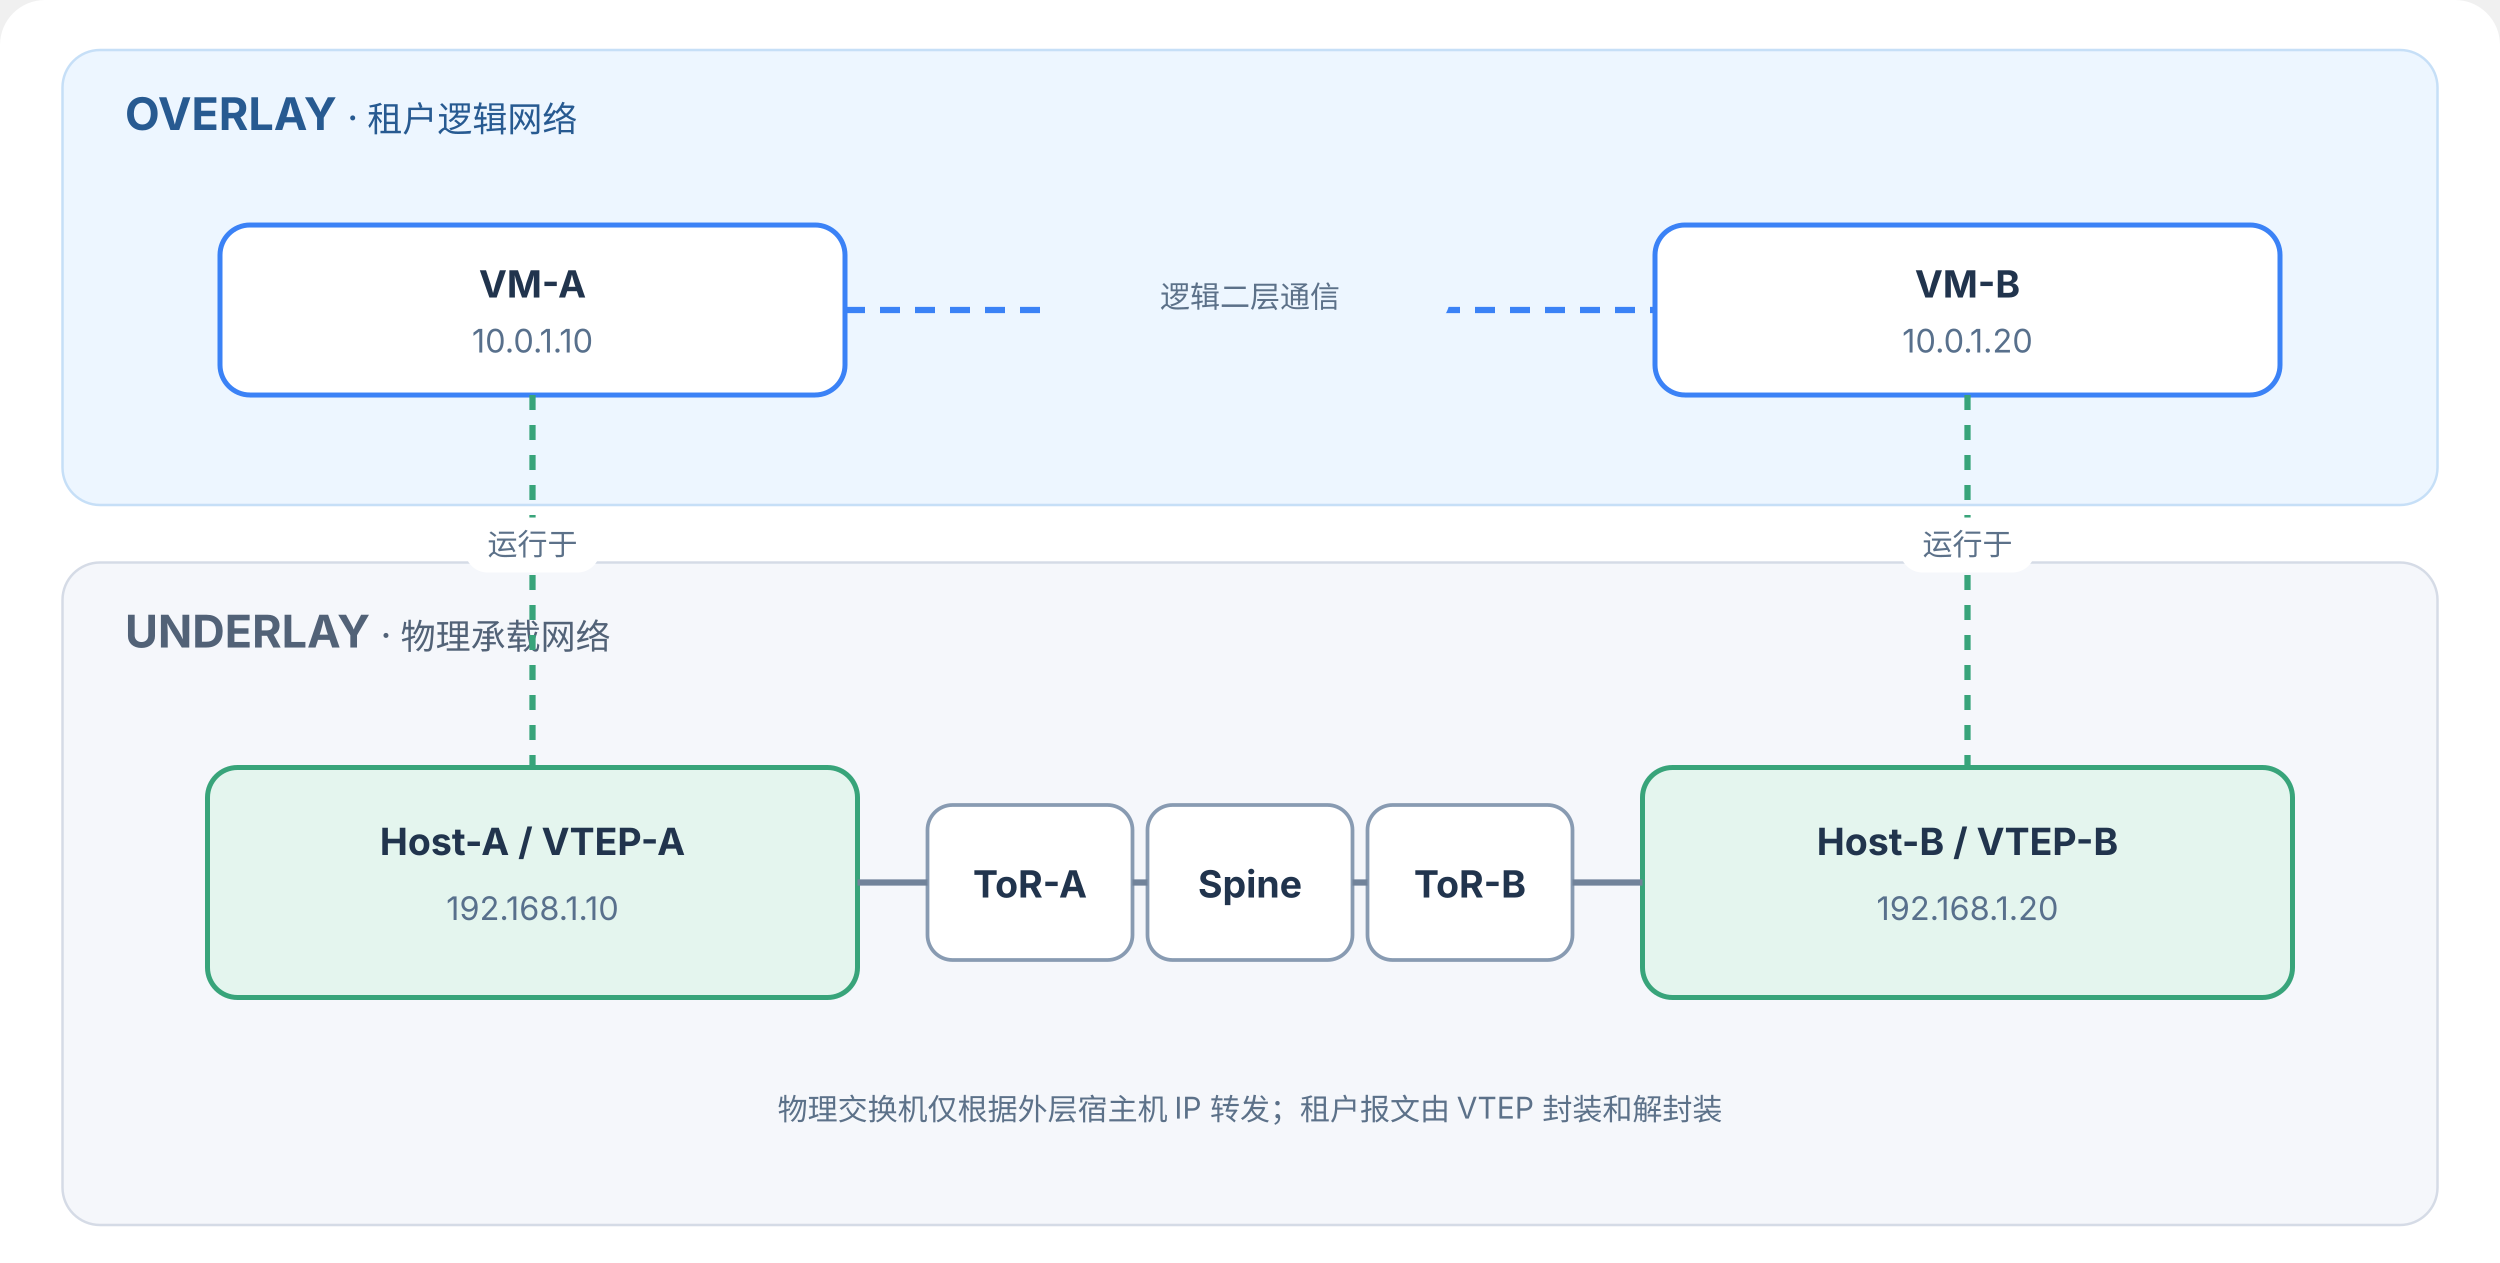
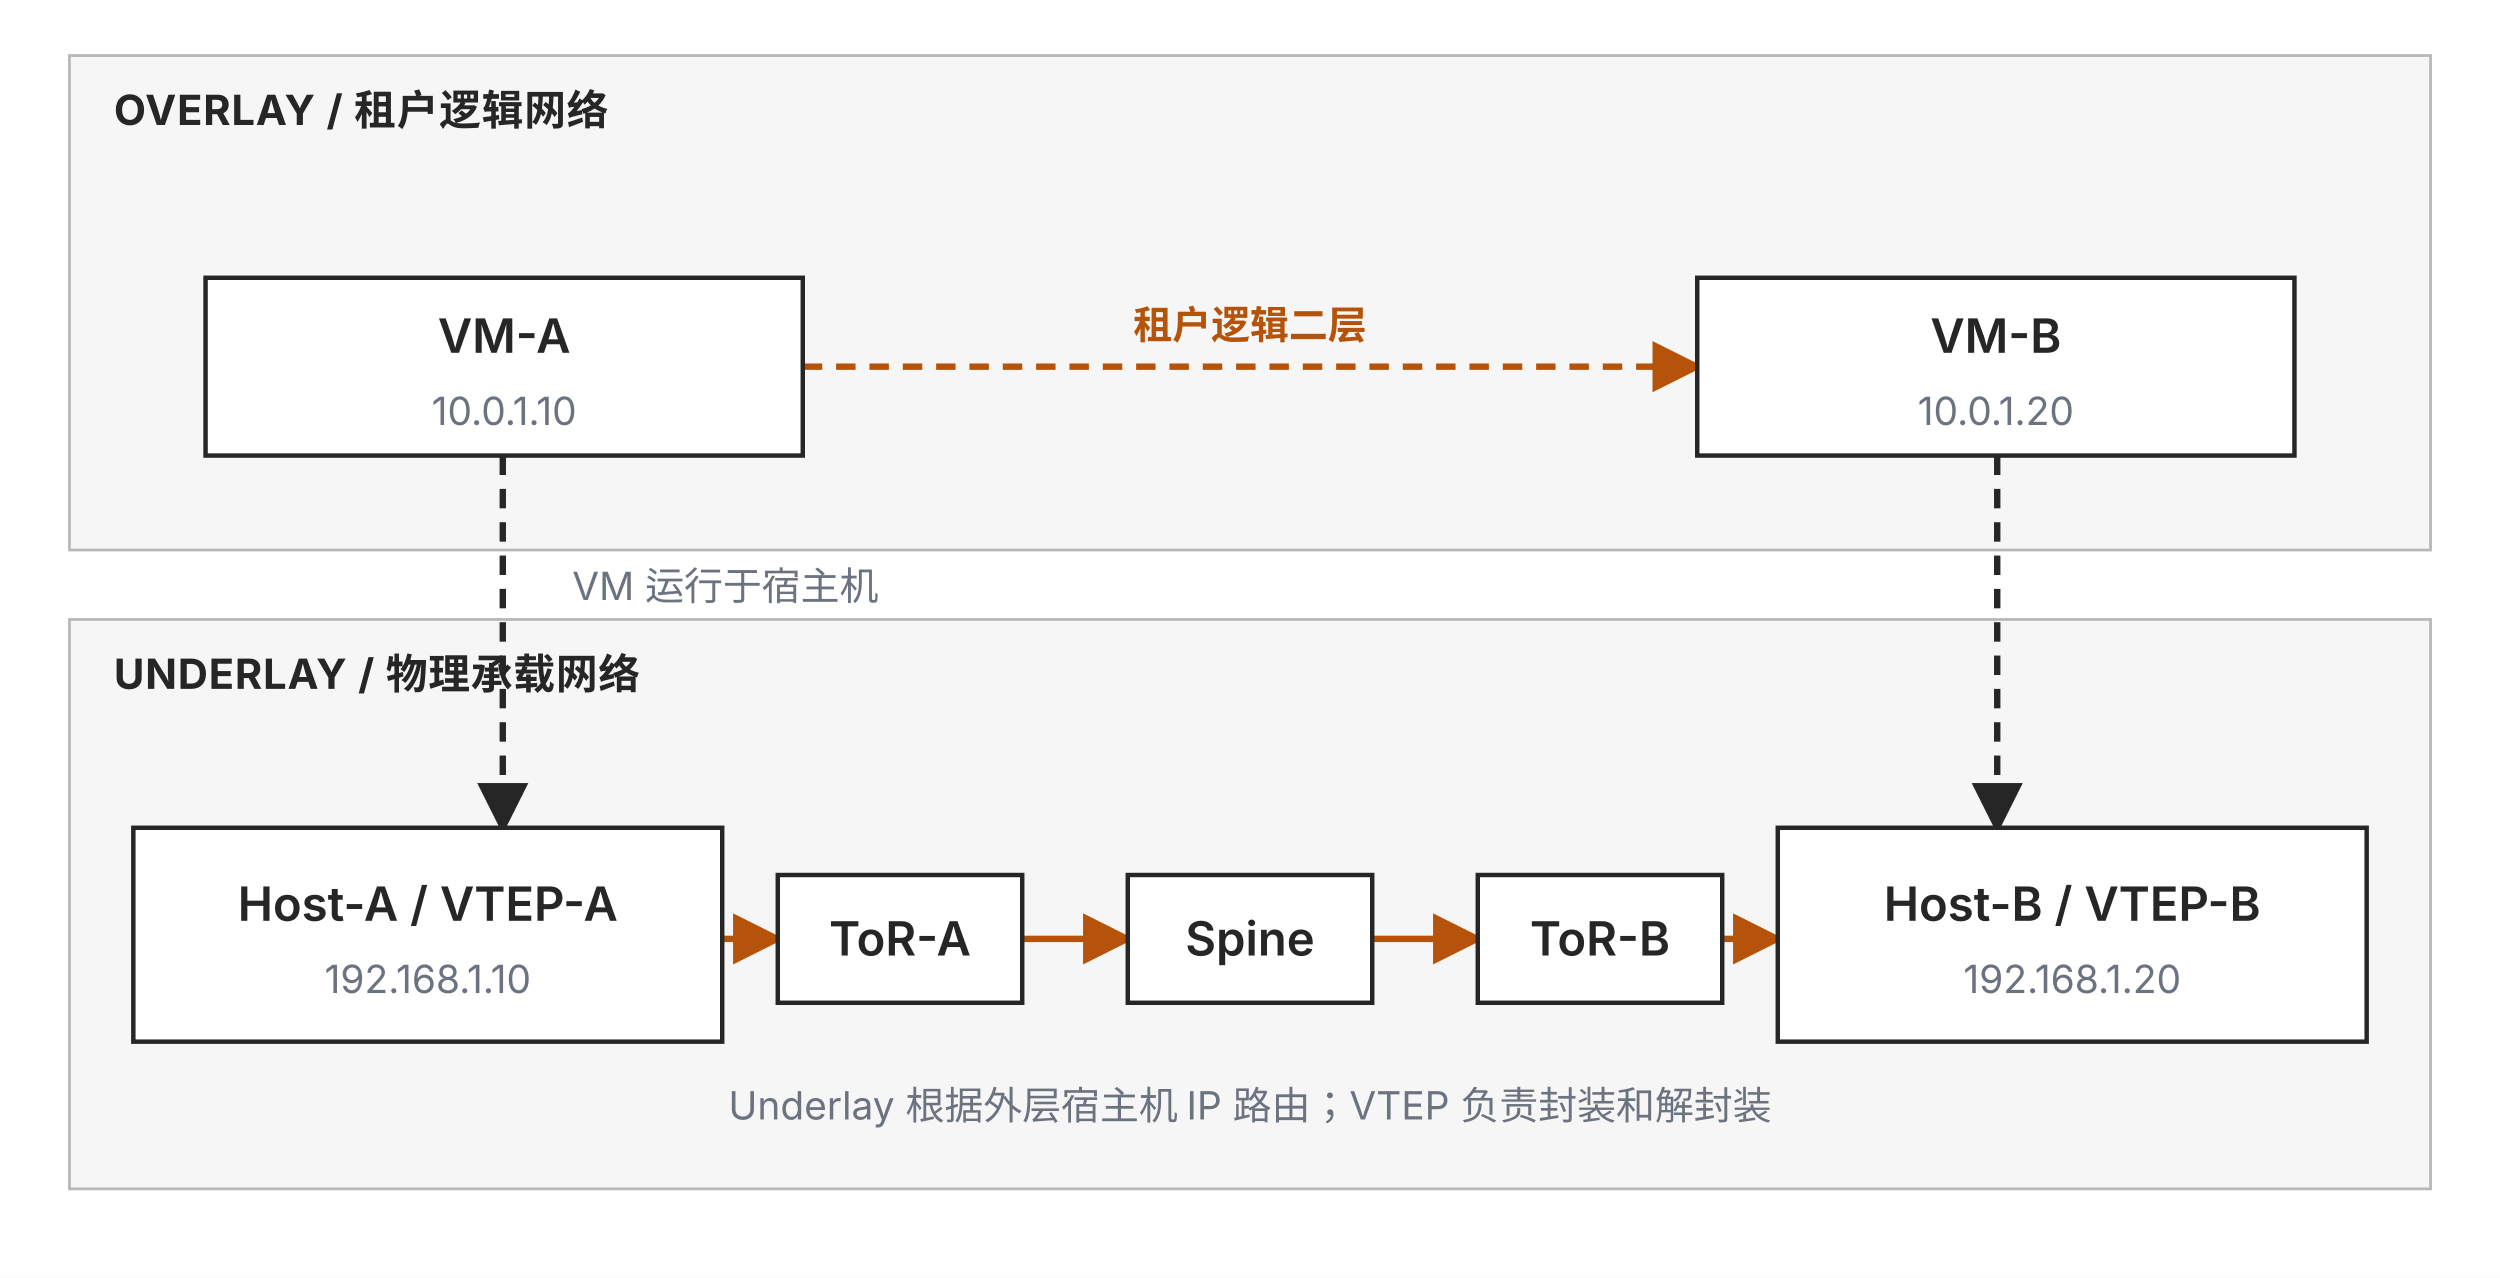
- <svg xmlns="http://www.w3.org/2000/svg" width="1000" height="505" viewBox="0 0 1000 505" role="img" aria-labelledby="title desc">
+ <svg xmlns="http://www.w3.org/2000/svg" width="900" height="460" viewBox="0 0 900 460" role="img" aria-label="Overlay 与 Underlay：租户网络和物理网络">
  <defs>
-     <marker id="arrow" markerWidth="8" markerHeight="8" refX="7" refY="4" orient="auto">
-       <path d="M0 0 L8 4 L0 8Z" fill="#71839a" />
+     <marker id="arrow-ink" markerWidth="8" markerHeight="8" refX="7" refY="4" orient="auto">
+       <path d="M0 0 L8 4 L0 8Z" fill="#262626" />
+     </marker>
+     <marker id="arrow-accent" markerWidth="8" markerHeight="8" refX="7" refY="4" orient="auto">
+       <path d="M0 0 L8 4 L0 8Z" fill="#b45309" />
    </marker>
  </defs>
-   <style>text{font-family:Inter,-apple-system,BlinkMacSystemFont,"Noto Sans CJK SC","Microsoft YaHei",sans-serif}.heading{font-size:18px;font-weight:700}.label{font-size:15px;font-weight:650;fill:#21344d}.sub{font-size:13px;fill:#58708c}.small{font-size:12px;fill:#5c7189}</style>
-   <rect width="1000" height="525" rx="18" fill="#fff" />
-   <rect x="25" y="20" width="950" height="182" rx="15" fill="#edf6ff" stroke="#c6dff7" />
-   <text x="50" y="52" class="heading" fill="#275a91">OVERLAY <tspan font-size="14" font-weight="500">· 租户逻辑网络</tspan>
-   </text>
-   <rect x="25" y="225" width="950" height="265" rx="15" fill="#f5f7fb" stroke="#d5dbe6" />
-   <text x="50" y="259" class="heading" fill="#526277">UNDERLAY <tspan font-size="14" font-weight="500">· 物理承载网络</tspan>
-   </text>
-   <rect x="88" y="90" width="250" height="68" rx="12" fill="#fff" stroke="#3b82f6" stroke-width="2" />
-   <rect x="662" y="90" width="250" height="68" rx="12" fill="#fff" stroke="#3b82f6" stroke-width="2" />
-   <text x="213" y="119" text-anchor="middle" class="label">VM-A</text>
-   <text x="213" y="141" text-anchor="middle" class="sub">10.0.1.10</text>
-   <text x="787" y="119" text-anchor="middle" class="label">VM-B</text>
-   <text x="787" y="141" text-anchor="middle" class="sub">10.0.1.20</text>
-   <path d="M338 124 H662" fill="none" stroke="#3b82f6" stroke-width="2.5" stroke-dasharray="8 6" />
-   <rect x="420" y="105" width="160" height="27" rx="13" fill="#edf6ff" />
-   <text x="500" y="123" text-anchor="middle" class="small">逻辑二层通信</text>
-   <path d="M213 158 V307 M787 158 V307" fill="none" stroke="#38a47a" stroke-width="2.5" stroke-dasharray="6 6" />
-   <rect x="186" y="207" width="54" height="22" rx="9" fill="#fff" />
-   <text x="213" y="222" text-anchor="middle" class="small">运行于</text>
-   <rect x="760" y="207" width="54" height="22" rx="9" fill="#fff" />
-   <text x="787" y="222" text-anchor="middle" class="small">运行于</text>
-   <rect x="83" y="307" width="260" height="92" rx="12" fill="#e4f5ee" stroke="#38a47a" stroke-width="2" />
-   <rect x="657" y="307" width="260" height="92" rx="12" fill="#e4f5ee" stroke="#38a47a" stroke-width="2" />
-   <text x="213" y="342" text-anchor="middle" class="label">Host-A / VTEP-A</text>
-   <text x="213" y="368" text-anchor="middle" class="sub">192.168.1.10</text>
-   <text x="787" y="342" text-anchor="middle" class="label">Host-B / VTEP-B</text>
-   <text x="787" y="368" text-anchor="middle" class="sub">192.168.1.20</text>
-   <g fill="#fff" stroke="#889bb2" stroke-width="1.5">
-     <rect x="371" y="322" width="82" height="62" rx="10" />
-     <rect x="459" y="322" width="82" height="62" rx="10" />
-     <rect x="547" y="322" width="82" height="62" rx="10" />
-   </g>
-   <text x="412" y="359" text-anchor="middle" class="label">ToR-A</text>
-   <text x="500" y="359" text-anchor="middle" class="label">Spine</text>
-   <text x="588" y="359" text-anchor="middle" class="label">ToR-B</text>
-   <path d="M343 353 H371 M453 353 H459 M541 353 H547 M629 353 H657" fill="none" stroke="#71839a" stroke-width="2.5" />
-   <text x="500" y="448" text-anchor="middle" class="small">物理交换机仅根据外层宿主机 IP 转发；租户报文由 VTEP 封装和解封装</text>
+   <style>text{font-family:-apple-system,BlinkMacSystemFont,"Noto Sans SC","Microsoft YaHei",sans-serif}.title{font-size:17px;font-weight:600;fill:#262626}.sub{font-size:14px;fill:#6b7280}.section{font-size:15px;font-weight:700;fill:#262626;letter-spacing:.3px}.annotation{font-size:14px;fill:#6b7280}.annotation.important{fill:#b45309;font-weight:650}</style>
+   <rect x="0" y="0" width="900" height="460" fill="#fff" />
+   <rect x="25" y="20" width="850" height="178" fill="#f6f6f6" stroke="#b8b8b8" stroke-width="1" />
+   <text x="41" y="45" class="section">OVERLAY  /  租户逻辑网络</text>
+   <rect x="25" y="223" width="850" height="205" fill="#f6f6f6" stroke="#b8b8b8" stroke-width="1" />
+   <text x="41" y="248" class="section">UNDERLAY  /  物理承载网络</text>
+   <path d="M289 132 L611 132" fill="none" stroke="#b45309" stroke-width="2.3" stroke-dasharray="7 5" marker-end="url(#arrow-accent)" />
+   <path d="M181 164 L181 298" fill="none" stroke="#262626" stroke-width="2.3" stroke-dasharray="7 5" marker-end="url(#arrow-ink)" />
+   <path d="M719 164 L719 298" fill="none" stroke="#262626" stroke-width="2.3" stroke-dasharray="7 5" marker-end="url(#arrow-ink)" />
+   <path d="M260 338 L280 338" fill="none" stroke="#b45309" stroke-width="2.3" marker-end="url(#arrow-accent)" />
+   <path d="M368 338 L406 338" fill="none" stroke="#b45309" stroke-width="2.3" marker-end="url(#arrow-accent)" />
+   <path d="M494 338 L532 338" fill="none" stroke="#b45309" stroke-width="2.3" marker-end="url(#arrow-accent)" />
+   <path d="M620 338 L640 338" fill="none" stroke="#b45309" stroke-width="2.3" marker-end="url(#arrow-accent)" />
+   <rect x="74" y="100" width="215" height="64" fill="#fff" stroke="#262626" stroke-width="1.6" />
+   <text x="181.5" y="127" text-anchor="middle" class="title">VM-A</text>
+   <text x="181.5" y="153" text-anchor="middle" class="sub">10.0.1.10</text>
+   <rect x="611" y="100" width="215" height="64" fill="#fff" stroke="#262626" stroke-width="1.6" />
+   <text x="718.5" y="127" text-anchor="middle" class="title">VM-B</text>
+   <text x="718.5" y="153" text-anchor="middle" class="sub">10.0.1.20</text>
+   <rect x="48" y="298" width="212" height="77" fill="#fff" stroke="#262626" stroke-width="1.6" />
+   <text x="154" y="331.5" text-anchor="middle" class="title">Host-A / VTEP-A</text>
+   <text x="154" y="357.5" text-anchor="middle" class="sub">192.168.1.10</text>
+   <rect x="640" y="298" width="212" height="77" fill="#fff" stroke="#262626" stroke-width="1.6" />
+   <text x="746" y="331.5" text-anchor="middle" class="title">Host-B / VTEP-B</text>
+   <text x="746" y="357.5" text-anchor="middle" class="sub">192.168.1.20</text>
+   <rect x="280" y="315" width="88" height="46" fill="#fff" stroke="#262626" stroke-width="1.6" />
+   <text x="324" y="344" text-anchor="middle" class="title">ToR-A</text>
+   <rect x="406" y="315" width="88" height="46" fill="#fff" stroke="#262626" stroke-width="1.6" />
+   <text x="450" y="344" text-anchor="middle" class="title">Spine</text>
+   <rect x="532" y="315" width="88" height="46" fill="#fff" stroke="#262626" stroke-width="1.6" />
+   <text x="576" y="344" text-anchor="middle" class="title">ToR-B</text>
+   <text x="450" y="122" class="annotation important" font-size="14" text-anchor="middle">租户逻辑二层</text>
+   <text x="206" y="216" class="annotation" font-size="13" text-anchor="start">VM 运行于宿主机</text>
+   <text x="450" y="403" class="annotation" font-size="14" text-anchor="middle">Underlay 根据外层宿主机 IP 路由；VTEP 负责封装和解封装</text>
</svg>
